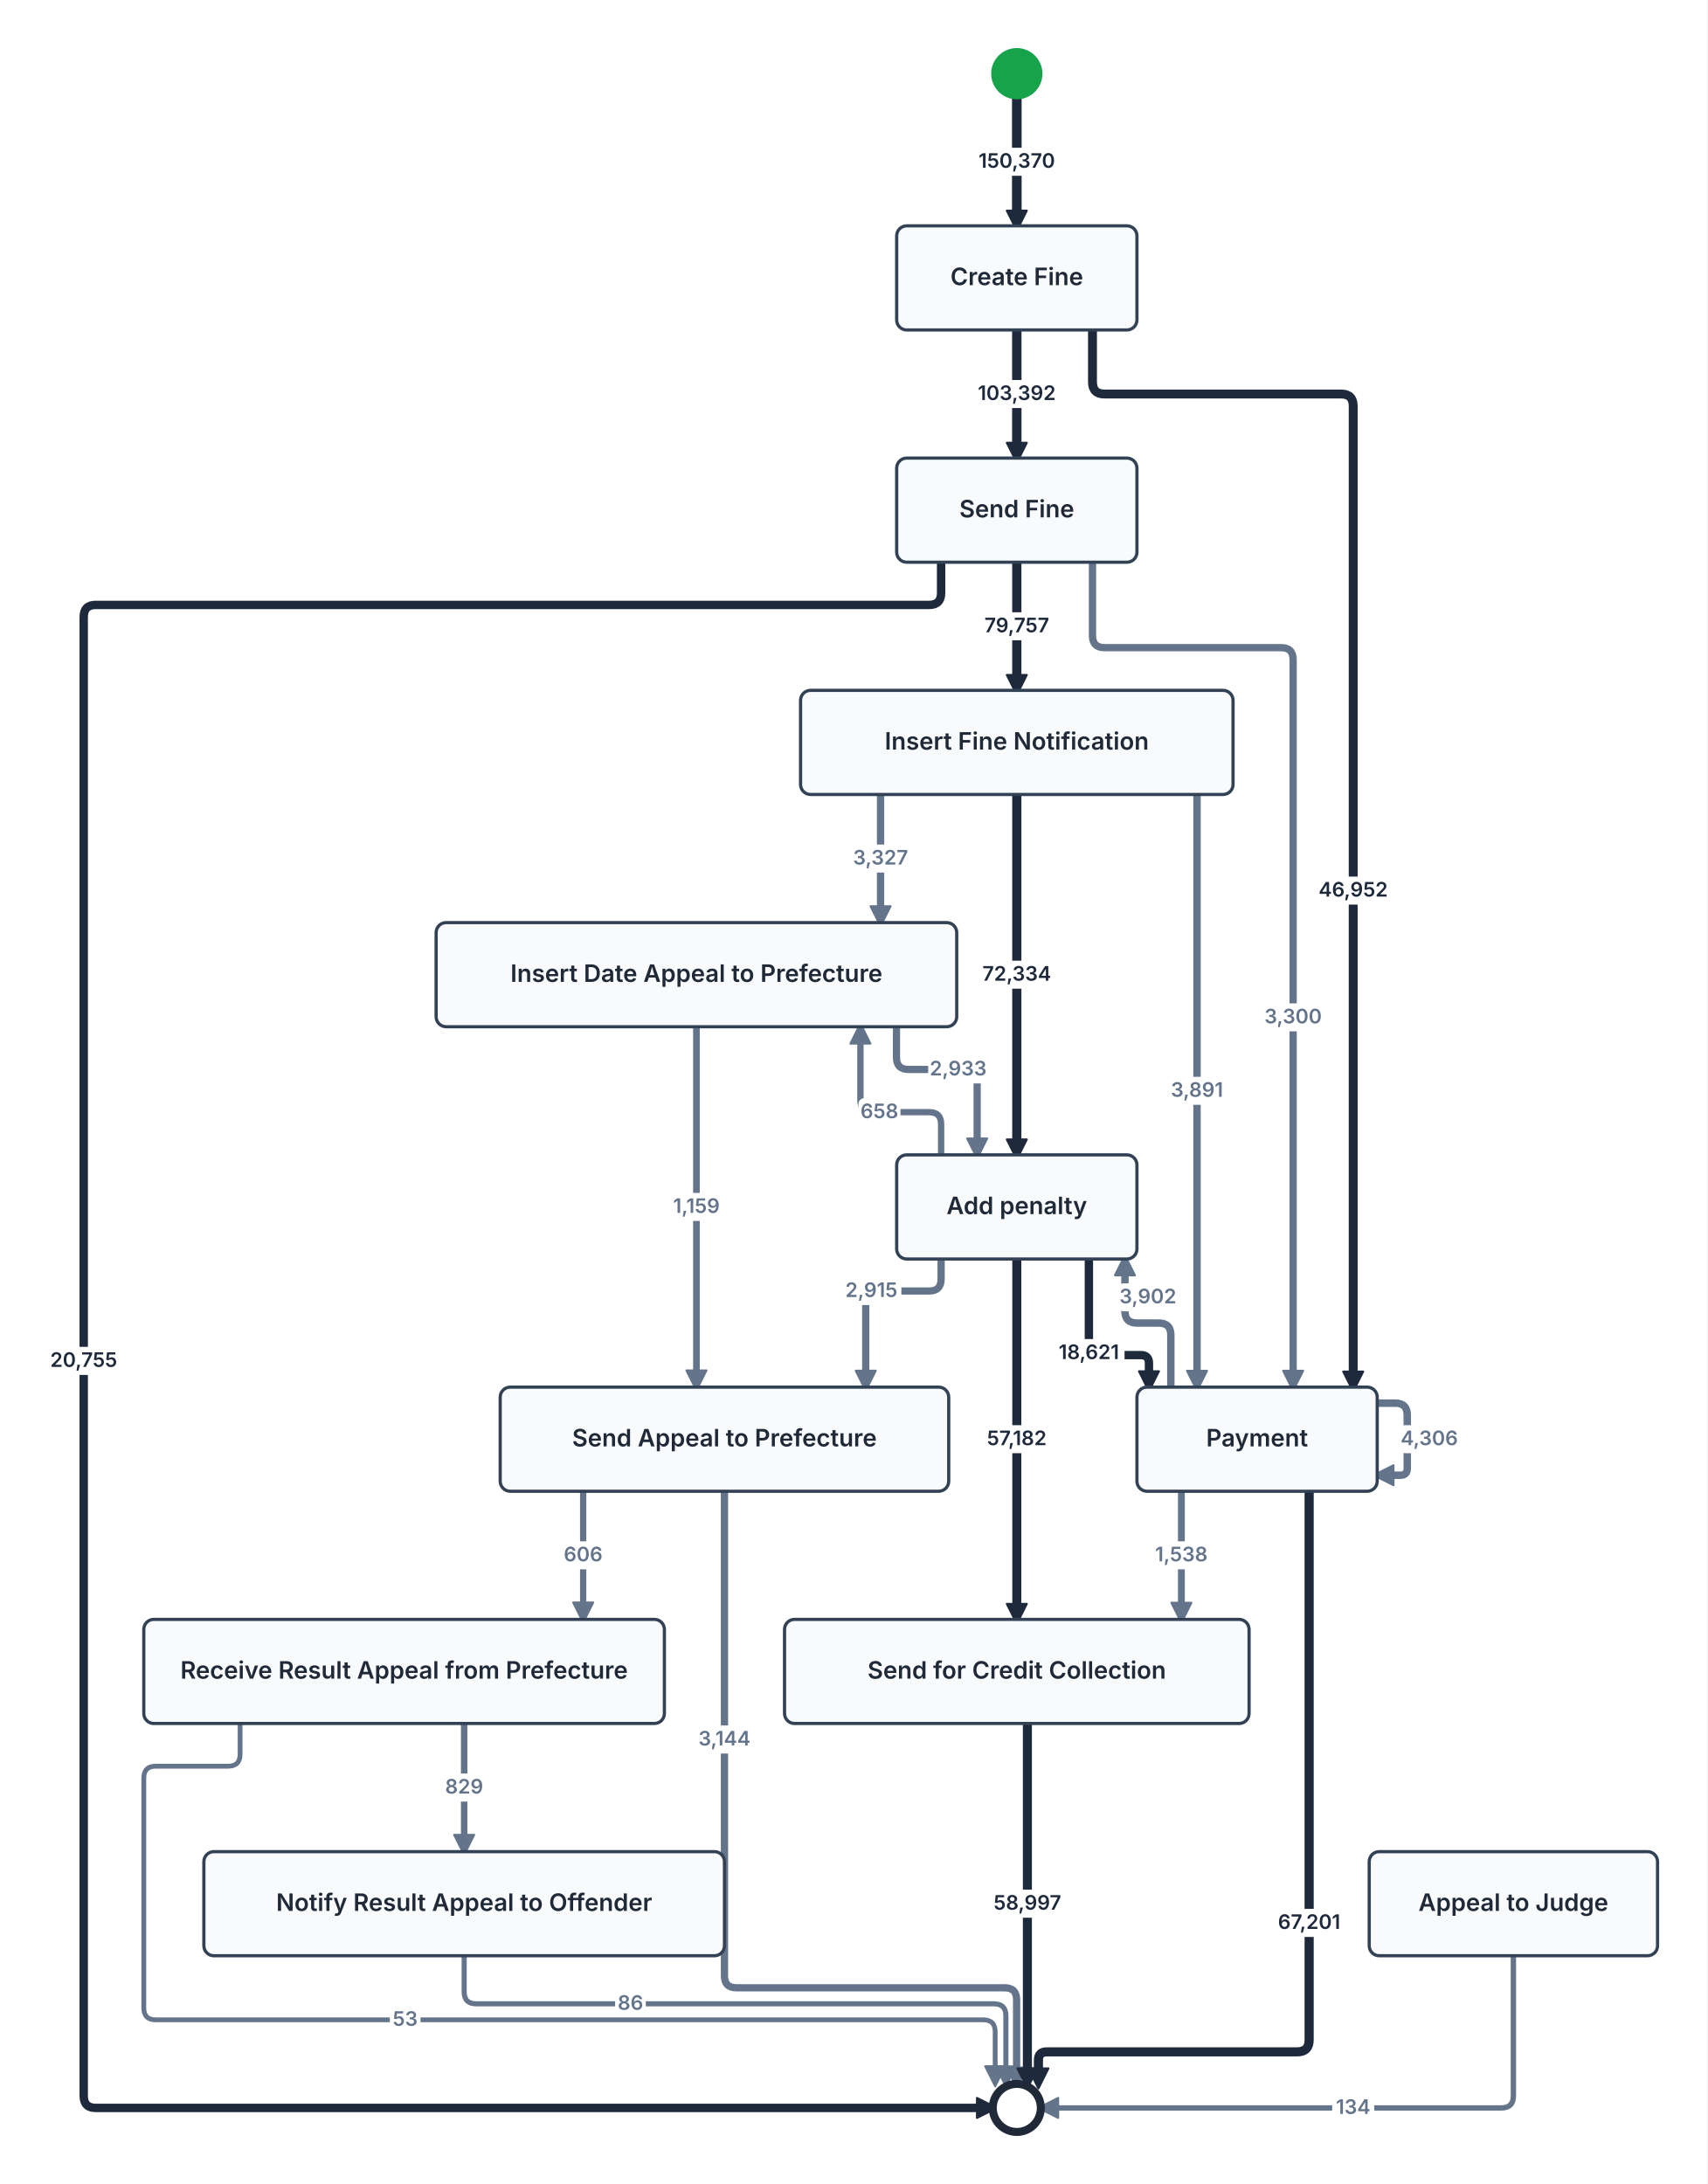
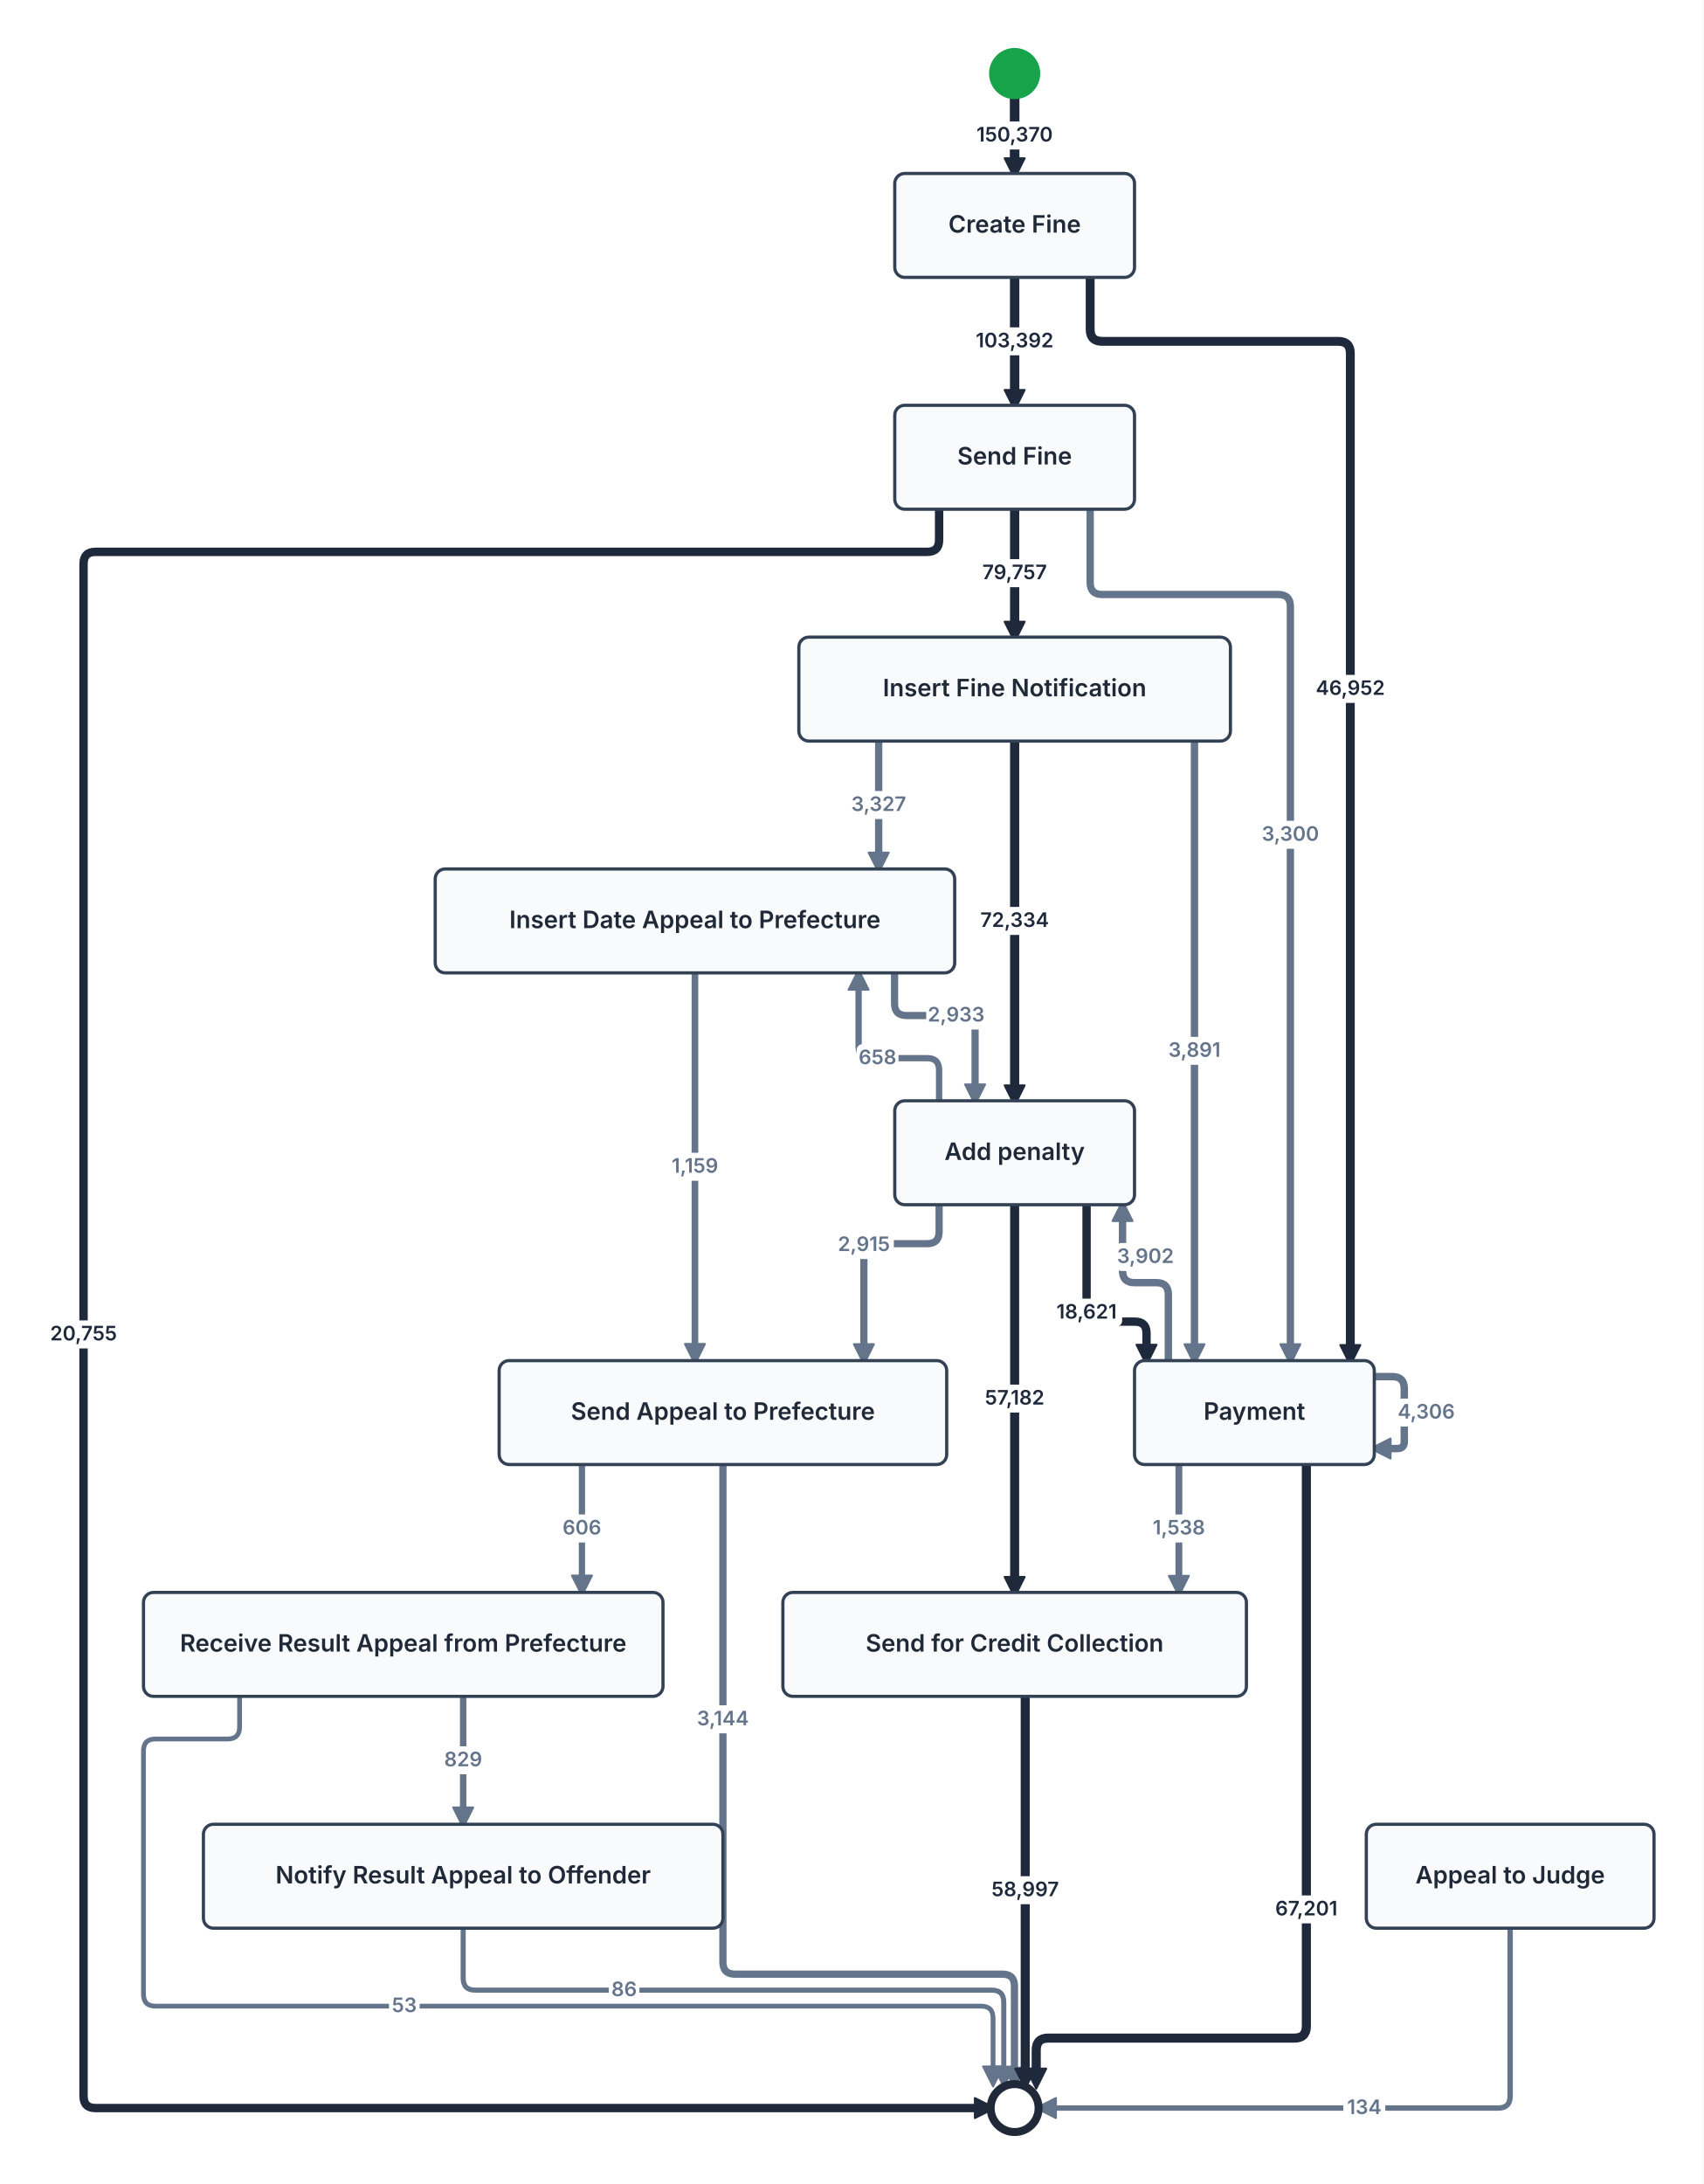
- <svg xmlns="http://www.w3.org/2000/svg" viewBox="-507.81 -24.80 852.61 1090.80" width="852.61" height="1090.80" font-family="Inter, system-ui, -apple-system, sans-serif">
+ <svg xmlns="http://www.w3.org/2000/svg" viewBox="-507.81 -24.80 852.61 1092.80" width="852.61" height="1092.80" font-family="Inter, system-ui, -apple-system, sans-serif">
  <defs>
    <marker id="gl-mk-0" markerWidth="12.00" markerHeight="12.00" viewBox="0 0 12.00 12" orient="auto" refX="1.00" refY="6" markerUnits="userSpaceOnUse">
      <path d="M 1,1 L 11,6 L 1,11 Z" fill="#64748b" stroke="#64748b" stroke-linejoin="round" />
    </marker>
    <marker id="gl-mk-1" markerWidth="12.00" markerHeight="12.00" viewBox="0 0 12.00 12" orient="auto" refX="1.00" refY="6" markerUnits="userSpaceOnUse">
      <path d="M 1,1 L 11,6 L 1,11 Z" fill="#1e293b" stroke="#1e293b" stroke-linejoin="round" />
    </marker>
  </defs>
-   <rect x="-507.81" y="-24.80" width="852.61" height="1090.80" fill="#ffffff" />
+   <rect x="-507.81" y="-24.80" width="852.61" height="1092.80" fill="#ffffff" />
  <g id="edges">
-     <path d="M -37.80,552.00 L -37.80,536.67 Q -37.80,530.67 -43.80,530.67 L -72.10,530.67 Q -78.10,530.67 -78.10,524.67 L -78.10,496.42" fill="none" stroke="#64748b" stroke-width="3.16" marker-end="url(#gl-mk-0)" />
-     <rect x="-79.11" y="523.67" width="21.00" height="14.00" rx="3.00" fill="#ffffff" />
-     <text x="-68.62" y="533.67" text-anchor="middle" font-size="10.00" font-weight="600" fill="#64748b">658</text>
-     <path d="M 36.00,604.00 L 36.00,646.00 Q 36.00,652.00 42.00,652.00 L 61.96,652.00 Q 66.00,652.00 66.00,656.04 L 66.00,660.08" fill="none" stroke="#1e293b" stroke-width="4.17" marker-end="url(#gl-mk-1)" />
-     <rect x="18.19" y="644.00" width="35.62" height="14.00" rx="3.00" fill="#ffffff" />
-     <text x="36.00" y="654.00" text-anchor="middle" font-size="10.00" font-weight="600" fill="#1e293b">18,621</text>
-     <path d="M -37.80,604.00 L -37.80,614.00 Q -37.80,620.00 -43.80,620.00 L -69.44,620.00 Q -75.44,620.00 -75.44,626.00 L -75.44,659.80" fill="none" stroke="#64748b" stroke-width="3.61" marker-end="url(#gl-mk-0)" />
-     <rect x="-87.60" y="613.00" width="29.96" height="14.00" rx="3.00" fill="#ffffff" />
-     <text x="-72.62" y="623.00" text-anchor="middle" font-size="10.00" font-weight="600" fill="#64748b">2,915</text>
-     <path d="M 0.00,604.00 L 0.00,776.25" fill="none" stroke="#1e293b" stroke-width="4.51" marker-end="url(#gl-mk-1)" />
-     <rect x="-17.81" y="687.00" width="35.62" height="14.00" rx="3.00" fill="#ffffff" />
-     <text x="0.00" y="697.00" text-anchor="middle" font-size="10.00" font-weight="600" fill="#1e293b">57,182</text>
-     <path d="M 37.80,140.00 L 37.80,166.00 Q 37.80,172.00 43.80,172.00 L 162.00,172.00 Q 168.00,172.00 168.00,178.00 L 168.00,660.22" fill="none" stroke="#1e293b" stroke-width="4.45" marker-end="url(#gl-mk-1)" />
-     <rect x="150.19" y="413.00" width="35.62" height="14.00" rx="3.00" fill="#ffffff" />
-     <text x="168.00" y="423.00" text-anchor="middle" font-size="10.00" font-weight="600" fill="#1e293b">46,952</text>
-     <path d="M 0.00,140.00 L 0.00,196.34" fill="none" stroke="#1e293b" stroke-width="4.69" marker-end="url(#gl-mk-1)" />
-     <rect x="-20.64" y="165.00" width="41.29" height="14.00" rx="3.00" fill="#ffffff" />
-     <text x="0.00" y="175.00" text-anchor="middle" font-size="10.00" font-weight="600" fill="#1e293b">103,392</text>
-     <path d="M -60.10,488.00 L -60.10,503.33 Q -60.10,509.33 -54.10,509.33 L -25.80,509.33 Q -19.80,509.33 -19.80,515.33 L -19.80,543.81" fill="none" stroke="#64748b" stroke-width="3.61" marker-end="url(#gl-mk-0)" />
-     <rect x="-44.26" y="502.33" width="29.96" height="14.00" rx="3.00" fill="#ffffff" />
-     <text x="-29.28" y="512.33" text-anchor="middle" font-size="10.00" font-weight="600" fill="#64748b">2,933</text>
-     <path d="M -160.00,488.00 L -160.00,659.67" fill="none" stroke="#64748b" stroke-width="3.33" marker-end="url(#gl-mk-0)" />
-     <rect x="-174.98" y="571.00" width="29.96" height="14.00" rx="3.00" fill="#ffffff" />
-     <text x="-160.00" y="581.00" text-anchor="middle" font-size="10.00" font-weight="600" fill="#64748b">1,159</text>
-     <path d="M 0.00,372.00 L 0.00,544.29" fill="none" stroke="#1e293b" stroke-width="4.58" marker-end="url(#gl-mk-1)" />
-     <rect x="-17.81" y="455.00" width="35.62" height="14.00" rx="3.00" fill="#ffffff" />
-     <text x="0.00" y="465.00" text-anchor="middle" font-size="10.00" font-weight="600" fill="#1e293b">72,334</text>
-     <path d="M -68.04,372.00 L -68.04,427.82" fill="none" stroke="#64748b" stroke-width="3.65" marker-end="url(#gl-mk-0)" />
-     <rect x="-83.02" y="397.00" width="29.96" height="14.00" rx="3.00" fill="#ffffff" />
-     <text x="-68.04" y="407.00" text-anchor="middle" font-size="10.00" font-weight="600" fill="#64748b">3,327</text>
-     <path d="M 90.00,372.00 L 90.00,659.85" fill="none" stroke="#64748b" stroke-width="3.70" marker-end="url(#gl-mk-0)" />
-     <rect x="75.02" y="513.00" width="29.96" height="14.00" rx="3.00" fill="#ffffff" />
-     <text x="90.00" y="523.00" text-anchor="middle" font-size="10.00" font-weight="600" fill="#64748b">3,891</text>
-     <path d="M 76.93,668.00 L 76.93,642.00 Q 76.93,636.00 70.93,636.00 L 60.00,636.00 Q 54.00,636.00 54.00,630.00 L 54.00,612.15" fill="none" stroke="#64748b" stroke-width="3.70" marker-end="url(#gl-mk-0)" />
-     <rect x="50.49" y="616.15" width="29.96" height="14.00" rx="3.00" fill="#ffffff" />
-     <text x="65.47" y="626.15" text-anchor="middle" font-size="10.00" font-weight="600" fill="#64748b">3,902</text>
-     <path d="M 180.00,676.00 L 189.00,676.00 Q 195.00,676.00 195.00,682.00 L 195.00,708.57 Q 195.00,712.00 191.57,712.00 L 188.14,712.00" fill="none" stroke="#64748b" stroke-width="3.73" marker-end="url(#gl-mk-0)" />
-     <rect x="191.02" y="687.00" width="29.96" height="14.00" rx="3.00" fill="#ffffff" />
-     <text x="206.00" y="697.00" text-anchor="middle" font-size="10.00" font-weight="600" fill="#64748b">4,306</text>
-     <path d="M 82.20,720.00 L 82.20,775.71" fill="none" stroke="#64748b" stroke-width="3.42" marker-end="url(#gl-mk-0)" />
-     <rect x="67.22" y="745.00" width="29.96" height="14.00" rx="3.00" fill="#ffffff" />
-     <text x="82.20" y="755.00" text-anchor="middle" font-size="10.00" font-weight="600" fill="#64748b">1,538</text>
-     <path d="M -276.00,836.00 L -276.00,891.61" fill="none" stroke="#64748b" stroke-width="3.23" marker-end="url(#gl-mk-0)" />
-     <rect x="-286.50" y="861.00" width="21.00" height="14.00" rx="3.00" fill="#ffffff" />
-     <text x="-276.00" y="871.00" text-anchor="middle" font-size="10.00" font-weight="600" fill="#64748b">829</text>
-     <path d="M -216.56,720.00 L -216.56,775.57" fill="none" stroke="#64748b" stroke-width="3.13" marker-end="url(#gl-mk-0)" />
-     <rect x="-227.06" y="745.00" width="21.00" height="14.00" rx="3.00" fill="#ffffff" />
-     <text x="-216.56" y="755.00" text-anchor="middle" font-size="10.00" font-weight="600" fill="#64748b">606</text>
-     <path d="M 0.00,256.00 L 0.00,312.30" fill="none" stroke="#1e293b" stroke-width="4.61" marker-end="url(#gl-mk-1)" />
-     <rect x="-17.81" y="281.00" width="35.62" height="14.00" rx="3.00" fill="#ffffff" />
-     <text x="0.00" y="291.00" text-anchor="middle" font-size="10.00" font-weight="600" fill="#1e293b">79,757</text>
-     <path d="M 37.80,256.00 L 37.80,292.67 Q 37.80,298.67 43.80,298.67 L 132.00,298.67 Q 138.00,298.67 138.00,304.67 L 138.00,659.82" fill="none" stroke="#64748b" stroke-width="3.65" marker-end="url(#gl-mk-0)" />
-     <rect x="123.02" y="476.33" width="29.96" height="14.00" rx="3.00" fill="#ffffff" />
-     <text x="138.00" y="486.33" text-anchor="middle" font-size="10.00" font-weight="600" fill="#64748b">3,300</text>
-     <path d="M 0.00,24.00 L 0.00,80.40" fill="none" stroke="#1e293b" stroke-width="4.80" marker-end="url(#gl-mk-1)" />
-     <rect x="-20.64" y="49.00" width="41.29" height="14.00" rx="3.00" fill="#ffffff" />
-     <text x="0.00" y="59.00" text-anchor="middle" font-size="10.00" font-weight="600" fill="#1e293b">150,370</text>
-     <path d="M 248.00,952.00 L 248.00,1022.00 Q 248.00,1028.00 242.00,1028.00 L 20.66,1028.00" fill="none" stroke="#64748b" stroke-width="2.68" marker-end="url(#gl-mk-0)" />
-     <rect x="157.50" y="1021.00" width="21.00" height="14.00" rx="3.00" fill="#ffffff" />
-     <text x="168.00" y="1031.00" text-anchor="middle" font-size="10.00" font-weight="600" fill="#64748b">134</text>
-     <path d="M -276.00,952.00 L -276.00,970.00 Q -276.00,976.00 -270.00,976.00 L -11.45,976.00 Q -5.45,976.00 -5.45,982.00 L -5.45,1007.27" fill="none" stroke="#64748b" stroke-width="2.55" marker-end="url(#gl-mk-0)" />
-     <rect x="-200.61" y="969.00" width="15.33" height="14.00" rx="3.00" fill="#ffffff" />
-     <text x="-192.94" y="979.00" text-anchor="middle" font-size="10.00" font-weight="600" fill="#64748b">86</text>
-     <path d="M 146.00,720.00 L 146.00,994.00 Q 146.00,1000.00 140.00,1000.00 L 14.94,1000.00 Q 10.80,1000.00 10.80,1004.14 L 10.80,1008.28" fill="none" stroke="#1e293b" stroke-width="4.56" marker-end="url(#gl-mk-1)" />
-     <rect x="128.19" y="928.60" width="35.62" height="14.00" rx="3.00" fill="#ffffff" />
-     <text x="146.00" y="938.60" text-anchor="middle" font-size="10.00" font-weight="600" fill="#1e293b">67,201</text>
-     <path d="M -387.90,836.00 L -387.90,851.33 Q -387.90,857.33 -393.90,857.33 L -430.00,857.33 Q -436.00,857.33 -436.00,863.33 L -436.00,978.00 Q -436.00,984.00 -430.00,984.00 L -16.80,984.00 Q -10.80,984.00 -10.80,990.00 L -10.80,1007.20" fill="none" stroke="#64748b" stroke-width="2.40" marker-end="url(#gl-mk-0)" />
-     <rect x="-313.12" y="977.00" width="15.33" height="14.00" rx="3.00" fill="#ffffff" />
-     <text x="-305.45" y="987.00" text-anchor="middle" font-size="10.00" font-weight="600" fill="#64748b">53</text>
-     <path d="M -146.00,720.00 L -146.00,962.00 Q -146.00,968.00 -140.00,968.00 L -6.09,968.00 Q -0.09,968.00 -0.09,974.00 L -0.09,1007.82" fill="none" stroke="#64748b" stroke-width="3.63" marker-end="url(#gl-mk-0)" />
-     <rect x="-160.98" y="837.00" width="29.96" height="14.00" rx="3.00" fill="#ffffff" />
-     <text x="-146.00" y="847.00" text-anchor="middle" font-size="10.00" font-weight="600" fill="#64748b">3,144</text>
-     <path d="M -37.80,256.00 L -37.80,271.33 Q -37.80,277.33 -43.80,277.33 L -460.00,277.33 Q -466.00,277.33 -466.00,283.33 L -466.00,1022.00 Q -466.00,1028.00 -460.00,1028.00 L -19.90,1028.00" fill="none" stroke="#1e293b" stroke-width="4.20" marker-end="url(#gl-mk-1)" />
-     <rect x="-483.81" y="647.90" width="35.62" height="14.00" rx="3.00" fill="#ffffff" />
-     <text x="-466.00" y="657.90" text-anchor="middle" font-size="10.00" font-weight="600" fill="#1e293b">20,755</text>
-     <path d="M 5.29,836.00 L 5.29,1008.26" fill="none" stroke="#1e293b" stroke-width="4.52" marker-end="url(#gl-mk-1)" />
-     <rect x="-12.52" y="919.00" width="35.62" height="14.00" rx="3.00" fill="#ffffff" />
-     <text x="5.29" y="929.00" text-anchor="middle" font-size="10.00" font-weight="600" fill="#1e293b">58,997</text>
+     <path d="M -37.80,526.00 L -37.80,510.67 Q -37.80,504.67 -43.80,504.67 L -72.10,504.67 Q -78.10,504.67 -78.10,498.67 L -78.10,470.42" fill="none" stroke="#64748b" stroke-width="3.16" marker-end="url(#gl-mk-0)" />
+     <rect x="-79.11" y="497.67" width="21.00" height="14.00" rx="3.00" fill="#ffffff" />
+     <text x="-68.62" y="507.67" text-anchor="middle" font-size="10.00" font-weight="600" fill="#64748b">658</text>
+     <path d="M 36.00,578.00 L 36.00,630.50 Q 36.00,636.50 42.00,636.50 L 60.21,636.50 Q 66.00,636.50 66.00,642.29 L 66.00,648.08" fill="none" stroke="#1e293b" stroke-width="4.17" marker-end="url(#gl-mk-1)" />
+     <rect x="18.19" y="625.00" width="35.62" height="14.00" rx="3.00" fill="#ffffff" />
+     <text x="36.00" y="635.00" text-anchor="middle" font-size="10.00" font-weight="600" fill="#1e293b">18,621</text>
+     <path d="M -37.80,578.00 L -37.80,591.50 Q -37.80,597.50 -43.80,597.50 L -69.44,597.50 Q -75.44,597.50 -75.44,603.50 L -75.44,647.80" fill="none" stroke="#64748b" stroke-width="3.61" marker-end="url(#gl-mk-0)" />
+     <rect x="-90.42" y="591.18" width="29.96" height="14.00" rx="3.00" fill="#ffffff" />
+     <text x="-75.44" y="601.18" text-anchor="middle" font-size="10.00" font-weight="600" fill="#64748b">2,915</text>
+     <path d="M 0.00,578.00 L 0.00,764.25" fill="none" stroke="#1e293b" stroke-width="4.51" marker-end="url(#gl-mk-1)" />
+     <rect x="-17.81" y="668.00" width="35.62" height="14.00" rx="3.00" fill="#ffffff" />
+     <text x="0.00" y="678.00" text-anchor="middle" font-size="10.00" font-weight="600" fill="#1e293b">57,182</text>
+     <path d="M 37.80,114.00 L 37.80,140.00 Q 37.80,146.00 43.80,146.00 L 162.00,146.00 Q 168.00,146.00 168.00,152.00 L 168.00,648.22" fill="none" stroke="#1e293b" stroke-width="4.45" marker-end="url(#gl-mk-1)" />
+     <rect x="150.19" y="312.90" width="35.62" height="14.00" rx="3.00" fill="#ffffff" />
+     <text x="168.00" y="322.90" text-anchor="middle" font-size="10.00" font-weight="600" fill="#1e293b">46,952</text>
+     <path d="M 0.00,114.00 L 0.00,170.34" fill="none" stroke="#1e293b" stroke-width="4.69" marker-end="url(#gl-mk-1)" />
+     <rect x="-20.64" y="139.00" width="41.29" height="14.00" rx="3.00" fill="#ffffff" />
+     <text x="0.00" y="149.00" text-anchor="middle" font-size="10.00" font-weight="600" fill="#1e293b">103,392</text>
+     <path d="M -60.10,462.00 L -60.10,477.33 Q -60.10,483.33 -54.10,483.33 L -25.80,483.33 Q -19.80,483.33 -19.80,489.33 L -19.80,517.81" fill="none" stroke="#64748b" stroke-width="3.61" marker-end="url(#gl-mk-0)" />
+     <rect x="-44.26" y="476.33" width="29.96" height="14.00" rx="3.00" fill="#ffffff" />
+     <text x="-29.28" y="486.33" text-anchor="middle" font-size="10.00" font-weight="600" fill="#64748b">2,933</text>
+     <path d="M -160.00,462.00 L -160.00,647.67" fill="none" stroke="#64748b" stroke-width="3.33" marker-end="url(#gl-mk-0)" />
+     <rect x="-174.98" y="552.00" width="29.96" height="14.00" rx="3.00" fill="#ffffff" />
+     <text x="-160.00" y="562.00" text-anchor="middle" font-size="10.00" font-weight="600" fill="#64748b">1,159</text>
+     <path d="M 0.00,346.00 L 0.00,518.29" fill="none" stroke="#1e293b" stroke-width="4.58" marker-end="url(#gl-mk-1)" />
+     <rect x="-17.81" y="429.00" width="35.62" height="14.00" rx="3.00" fill="#ffffff" />
+     <text x="0.00" y="439.00" text-anchor="middle" font-size="10.00" font-weight="600" fill="#1e293b">72,334</text>
+     <path d="M -68.04,346.00 L -68.04,401.82" fill="none" stroke="#64748b" stroke-width="3.65" marker-end="url(#gl-mk-0)" />
+     <rect x="-83.02" y="371.00" width="29.96" height="14.00" rx="3.00" fill="#ffffff" />
+     <text x="-68.04" y="381.00" text-anchor="middle" font-size="10.00" font-weight="600" fill="#64748b">3,327</text>
+     <path d="M 90.00,346.00 L 90.00,647.85" fill="none" stroke="#64748b" stroke-width="3.70" marker-end="url(#gl-mk-0)" />
+     <rect x="75.02" y="494.00" width="29.96" height="14.00" rx="3.00" fill="#ffffff" />
+     <text x="90.00" y="504.00" text-anchor="middle" font-size="10.00" font-weight="600" fill="#64748b">3,891</text>
+     <path d="M 76.93,656.00 L 76.93,623.00 Q 76.93,617.00 70.93,617.00 L 60.00,617.00 Q 54.00,617.00 54.00,611.00 L 54.00,586.15" fill="none" stroke="#64748b" stroke-width="3.70" marker-end="url(#gl-mk-0)" />
+     <rect x="50.49" y="597.15" width="29.96" height="14.00" rx="3.00" fill="#ffffff" />
+     <text x="65.47" y="607.15" text-anchor="middle" font-size="10.00" font-weight="600" fill="#64748b">3,902</text>
+     <path d="M 180.00,664.00 L 189.00,664.00 Q 195.00,664.00 195.00,670.00 L 195.00,696.57 Q 195.00,700.00 191.57,700.00 L 188.14,700.00" fill="none" stroke="#64748b" stroke-width="3.73" marker-end="url(#gl-mk-0)" />
+     <rect x="191.02" y="675.00" width="29.96" height="14.00" rx="3.00" fill="#ffffff" />
+     <text x="206.00" y="685.00" text-anchor="middle" font-size="10.00" font-weight="600" fill="#64748b">4,306</text>
+     <path d="M 82.20,708.00 L 82.20,763.71" fill="none" stroke="#64748b" stroke-width="3.42" marker-end="url(#gl-mk-0)" />
+     <rect x="67.22" y="733.00" width="29.96" height="14.00" rx="3.00" fill="#ffffff" />
+     <text x="82.20" y="743.00" text-anchor="middle" font-size="10.00" font-weight="600" fill="#64748b">1,538</text>
+     <path d="M -276.00,824.00 L -276.00,879.61" fill="none" stroke="#64748b" stroke-width="3.23" marker-end="url(#gl-mk-0)" />
+     <rect x="-286.50" y="849.00" width="21.00" height="14.00" rx="3.00" fill="#ffffff" />
+     <text x="-276.00" y="859.00" text-anchor="middle" font-size="10.00" font-weight="600" fill="#64748b">829</text>
+     <path d="M -216.56,708.00 L -216.56,763.57" fill="none" stroke="#64748b" stroke-width="3.13" marker-end="url(#gl-mk-0)" />
+     <rect x="-227.06" y="733.00" width="21.00" height="14.00" rx="3.00" fill="#ffffff" />
+     <text x="-216.56" y="743.00" text-anchor="middle" font-size="10.00" font-weight="600" fill="#64748b">606</text>
+     <path d="M 0.00,230.00 L 0.00,286.30" fill="none" stroke="#1e293b" stroke-width="4.61" marker-end="url(#gl-mk-1)" />
+     <rect x="-17.81" y="255.00" width="35.62" height="14.00" rx="3.00" fill="#ffffff" />
+     <text x="0.00" y="265.00" text-anchor="middle" font-size="10.00" font-weight="600" fill="#1e293b">79,757</text>
+     <path d="M 37.80,230.00 L 37.80,266.67 Q 37.80,272.67 43.80,272.67 L 132.00,272.67 Q 138.00,272.67 138.00,278.67 L 138.00,647.82" fill="none" stroke="#64748b" stroke-width="3.65" marker-end="url(#gl-mk-0)" />
+     <rect x="123.02" y="385.90" width="29.96" height="14.00" rx="3.00" fill="#ffffff" />
+     <text x="138.00" y="395.90" text-anchor="middle" font-size="10.00" font-weight="600" fill="#64748b">3,300</text>
+     <path d="M 0.00,24.00 L 0.00,54.40" fill="none" stroke="#1e293b" stroke-width="4.80" marker-end="url(#gl-mk-1)" />
+     <rect x="-20.64" y="36.00" width="41.29" height="14.00" rx="3.00" fill="#ffffff" />
+     <text x="0.00" y="46.00" text-anchor="middle" font-size="10.00" font-weight="600" fill="#1e293b">150,370</text>
+     <path d="M 248.00,940.00 L 248.00,1024.00 Q 248.00,1030.00 242.00,1030.00 L 20.66,1030.00" fill="none" stroke="#64748b" stroke-width="2.68" marker-end="url(#gl-mk-0)" />
+     <rect x="164.50" y="1023.00" width="21.00" height="14.00" rx="3.00" fill="#ffffff" />
+     <text x="175.00" y="1033.00" text-anchor="middle" font-size="10.00" font-weight="600" fill="#64748b">134</text>
+     <path d="M -276.00,940.00 L -276.00,965.00 Q -276.00,971.00 -270.00,971.00 L -11.45,971.00 Q -5.45,971.00 -5.45,977.00 L -5.45,1009.27" fill="none" stroke="#64748b" stroke-width="2.55" marker-end="url(#gl-mk-0)" />
+     <rect x="-203.13" y="964.00" width="15.33" height="14.00" rx="3.00" fill="#ffffff" />
+     <text x="-195.46" y="974.00" text-anchor="middle" font-size="10.00" font-weight="600" fill="#64748b">86</text>
+     <path d="M 146.00,708.00 L 146.00,989.00 Q 146.00,995.00 140.00,995.00 L 16.80,995.00 Q 10.80,995.00 10.80,1001.00 L 10.80,1010.28" fill="none" stroke="#1e293b" stroke-width="4.56" marker-end="url(#gl-mk-1)" />
+     <rect x="128.19" y="923.60" width="35.62" height="14.00" rx="3.00" fill="#ffffff" />
+     <text x="146.00" y="933.60" text-anchor="middle" font-size="10.00" font-weight="600" fill="#1e293b">67,201</text>
+     <path d="M -387.90,824.00 L -387.90,839.33 Q -387.90,845.33 -393.90,845.33 L -430.00,845.33 Q -436.00,845.33 -436.00,851.33 L -436.00,973.00 Q -436.00,979.00 -430.00,979.00 L -16.80,979.00 Q -10.80,979.00 -10.80,985.00 L -10.80,1009.20" fill="none" stroke="#64748b" stroke-width="2.40" marker-end="url(#gl-mk-0)" />
+     <rect x="-313.12" y="972.00" width="15.33" height="14.00" rx="3.00" fill="#ffffff" />
+     <text x="-305.45" y="982.00" text-anchor="middle" font-size="10.00" font-weight="600" fill="#64748b">53</text>
+     <path d="M -146.00,708.00 L -146.00,957.00 Q -146.00,963.00 -140.00,963.00 L -6.09,963.00 Q -0.09,963.00 -0.09,969.00 L -0.09,1009.82" fill="none" stroke="#64748b" stroke-width="3.63" marker-end="url(#gl-mk-0)" />
+     <rect x="-160.98" y="828.50" width="29.96" height="14.00" rx="3.00" fill="#ffffff" />
+     <text x="-146.00" y="838.50" text-anchor="middle" font-size="10.00" font-weight="600" fill="#64748b">3,144</text>
+     <path d="M -37.80,230.00 L -37.80,245.33 Q -37.80,251.33 -43.80,251.33 L -460.00,251.33 Q -466.00,251.33 -466.00,257.33 L -466.00,1024.00 Q -466.00,1030.00 -460.00,1030.00 L -19.90,1030.00" fill="none" stroke="#1e293b" stroke-width="4.20" marker-end="url(#gl-mk-1)" />
+     <rect x="-483.81" y="635.90" width="35.62" height="14.00" rx="3.00" fill="#ffffff" />
+     <text x="-466.00" y="645.90" text-anchor="middle" font-size="10.00" font-weight="600" fill="#1e293b">20,755</text>
+     <path d="M 5.29,824.00 L 5.29,1010.26" fill="none" stroke="#1e293b" stroke-width="4.52" marker-end="url(#gl-mk-1)" />
+     <rect x="-12.52" y="914.00" width="35.62" height="14.00" rx="3.00" fill="#ffffff" />
+     <text x="5.29" y="924.00" text-anchor="middle" font-size="10.00" font-weight="600" fill="#1e293b">58,997</text>
  </g>
  <g id="nodes">
    <circle cx="0.00" cy="12.00" r="12.00" fill="#16a34a" stroke="#16a34a" stroke-width="1.60" />
-     <circle cx="0.00" cy="1028.00" r="12.00" fill="#ffffff" stroke="#1f2937" stroke-width="4.00" />
-     <rect x="-60.00" y="552.00" width="120.00" height="52.00" rx="5.00" fill="#f8fafc" stroke="#334155" stroke-width="1.60" />
-     <text x="0.00" y="581.60" text-anchor="middle" font-size="12.00" font-weight="600" fill="#1f2937">Add penalty</text>
-     <rect x="176.00" y="900.00" width="144.00" height="52.00" rx="5.00" fill="#f8fafc" stroke="#334155" stroke-width="1.60" />
-     <text x="248.00" y="929.60" text-anchor="middle" font-size="12.00" font-weight="600" fill="#1f2937">Appeal to Judge</text>
-     <rect x="-60.00" y="88.00" width="120.00" height="52.00" rx="5.00" fill="#f8fafc" stroke="#334155" stroke-width="1.60" />
-     <text x="0.00" y="117.60" text-anchor="middle" font-size="12.00" font-weight="600" fill="#1f2937">Create Fine</text>
-     <rect x="-290.00" y="436.00" width="260.00" height="52.00" rx="5.00" fill="#f8fafc" stroke="#334155" stroke-width="1.60" />
-     <text x="-160.00" y="465.60" text-anchor="middle" font-size="12.00" font-weight="600" fill="#1f2937">Insert Date Appeal to Prefecture</text>
-     <rect x="-108.00" y="320.00" width="216.00" height="52.00" rx="5.00" fill="#f8fafc" stroke="#334155" stroke-width="1.60" />
-     <text x="0.00" y="349.60" text-anchor="middle" font-size="12.00" font-weight="600" fill="#1f2937">Insert Fine Notification</text>
-     <rect x="-406.00" y="900.00" width="260.00" height="52.00" rx="5.00" fill="#f8fafc" stroke="#334155" stroke-width="1.60" />
-     <text x="-276.00" y="929.60" text-anchor="middle" font-size="12.00" font-weight="600" fill="#1f2937">Notify Result Appeal to Offender</text>
-     <rect x="60.00" y="668.00" width="120.00" height="52.00" rx="5.00" fill="#f8fafc" stroke="#334155" stroke-width="1.60" />
-     <text x="120.00" y="697.60" text-anchor="middle" font-size="12.00" font-weight="600" fill="#1f2937">Payment</text>
-     <rect x="-436.00" y="784.00" width="260.00" height="52.00" rx="5.00" fill="#f8fafc" stroke="#334155" stroke-width="1.60" />
-     <text x="-306.00" y="813.60" text-anchor="middle" font-size="12.00" font-weight="600" fill="#1f2937">Receive Result Appeal from Prefecture</text>
-     <rect x="-258.00" y="668.00" width="224.00" height="52.00" rx="5.00" fill="#f8fafc" stroke="#334155" stroke-width="1.60" />
-     <text x="-146.00" y="697.60" text-anchor="middle" font-size="12.00" font-weight="600" fill="#1f2937">Send Appeal to Prefecture</text>
-     <rect x="-60.00" y="204.00" width="120.00" height="52.00" rx="5.00" fill="#f8fafc" stroke="#334155" stroke-width="1.60" />
-     <text x="0.00" y="233.60" text-anchor="middle" font-size="12.00" font-weight="600" fill="#1f2937">Send Fine</text>
-     <rect x="-116.00" y="784.00" width="232.00" height="52.00" rx="5.00" fill="#f8fafc" stroke="#334155" stroke-width="1.60" />
-     <text x="0.00" y="813.60" text-anchor="middle" font-size="12.00" font-weight="600" fill="#1f2937">Send for Credit Collection</text>
+     <circle cx="0.00" cy="1030.00" r="12.00" fill="#ffffff" stroke="#1f2937" stroke-width="4.00" />
+     <rect x="-60.00" y="526.00" width="120.00" height="52.00" rx="5.00" fill="#f8fafc" stroke="#334155" stroke-width="1.60" />
+     <text x="0.00" y="555.60" text-anchor="middle" font-size="12.00" font-weight="600" fill="#1f2937">Add penalty</text>
+     <rect x="176.00" y="888.00" width="144.00" height="52.00" rx="5.00" fill="#f8fafc" stroke="#334155" stroke-width="1.60" />
+     <text x="248.00" y="917.60" text-anchor="middle" font-size="12.00" font-weight="600" fill="#1f2937">Appeal to Judge</text>
+     <rect x="-60.00" y="62.00" width="120.00" height="52.00" rx="5.00" fill="#f8fafc" stroke="#334155" stroke-width="1.60" />
+     <text x="0.00" y="91.60" text-anchor="middle" font-size="12.00" font-weight="600" fill="#1f2937">Create Fine</text>
+     <rect x="-290.00" y="410.00" width="260.00" height="52.00" rx="5.00" fill="#f8fafc" stroke="#334155" stroke-width="1.60" />
+     <text x="-160.00" y="439.60" text-anchor="middle" font-size="12.00" font-weight="600" fill="#1f2937">Insert Date Appeal to Prefecture</text>
+     <rect x="-108.00" y="294.00" width="216.00" height="52.00" rx="5.00" fill="#f8fafc" stroke="#334155" stroke-width="1.60" />
+     <text x="0.00" y="323.60" text-anchor="middle" font-size="12.00" font-weight="600" fill="#1f2937">Insert Fine Notification</text>
+     <rect x="-406.00" y="888.00" width="260.00" height="52.00" rx="5.00" fill="#f8fafc" stroke="#334155" stroke-width="1.60" />
+     <text x="-276.00" y="917.60" text-anchor="middle" font-size="12.00" font-weight="600" fill="#1f2937">Notify Result Appeal to Offender</text>
+     <rect x="60.00" y="656.00" width="120.00" height="52.00" rx="5.00" fill="#f8fafc" stroke="#334155" stroke-width="1.60" />
+     <text x="120.00" y="685.60" text-anchor="middle" font-size="12.00" font-weight="600" fill="#1f2937">Payment</text>
+     <rect x="-436.00" y="772.00" width="260.00" height="52.00" rx="5.00" fill="#f8fafc" stroke="#334155" stroke-width="1.60" />
+     <text x="-306.00" y="801.60" text-anchor="middle" font-size="12.00" font-weight="600" fill="#1f2937">Receive Result Appeal from Prefecture</text>
+     <rect x="-258.00" y="656.00" width="224.00" height="52.00" rx="5.00" fill="#f8fafc" stroke="#334155" stroke-width="1.60" />
+     <text x="-146.00" y="685.60" text-anchor="middle" font-size="12.00" font-weight="600" fill="#1f2937">Send Appeal to Prefecture</text>
+     <rect x="-60.00" y="178.00" width="120.00" height="52.00" rx="5.00" fill="#f8fafc" stroke="#334155" stroke-width="1.60" />
+     <text x="0.00" y="207.60" text-anchor="middle" font-size="12.00" font-weight="600" fill="#1f2937">Send Fine</text>
+     <rect x="-116.00" y="772.00" width="232.00" height="52.00" rx="5.00" fill="#f8fafc" stroke="#334155" stroke-width="1.60" />
+     <text x="0.00" y="801.60" text-anchor="middle" font-size="12.00" font-weight="600" fill="#1f2937">Send for Credit Collection</text>
  </g>
</svg>
